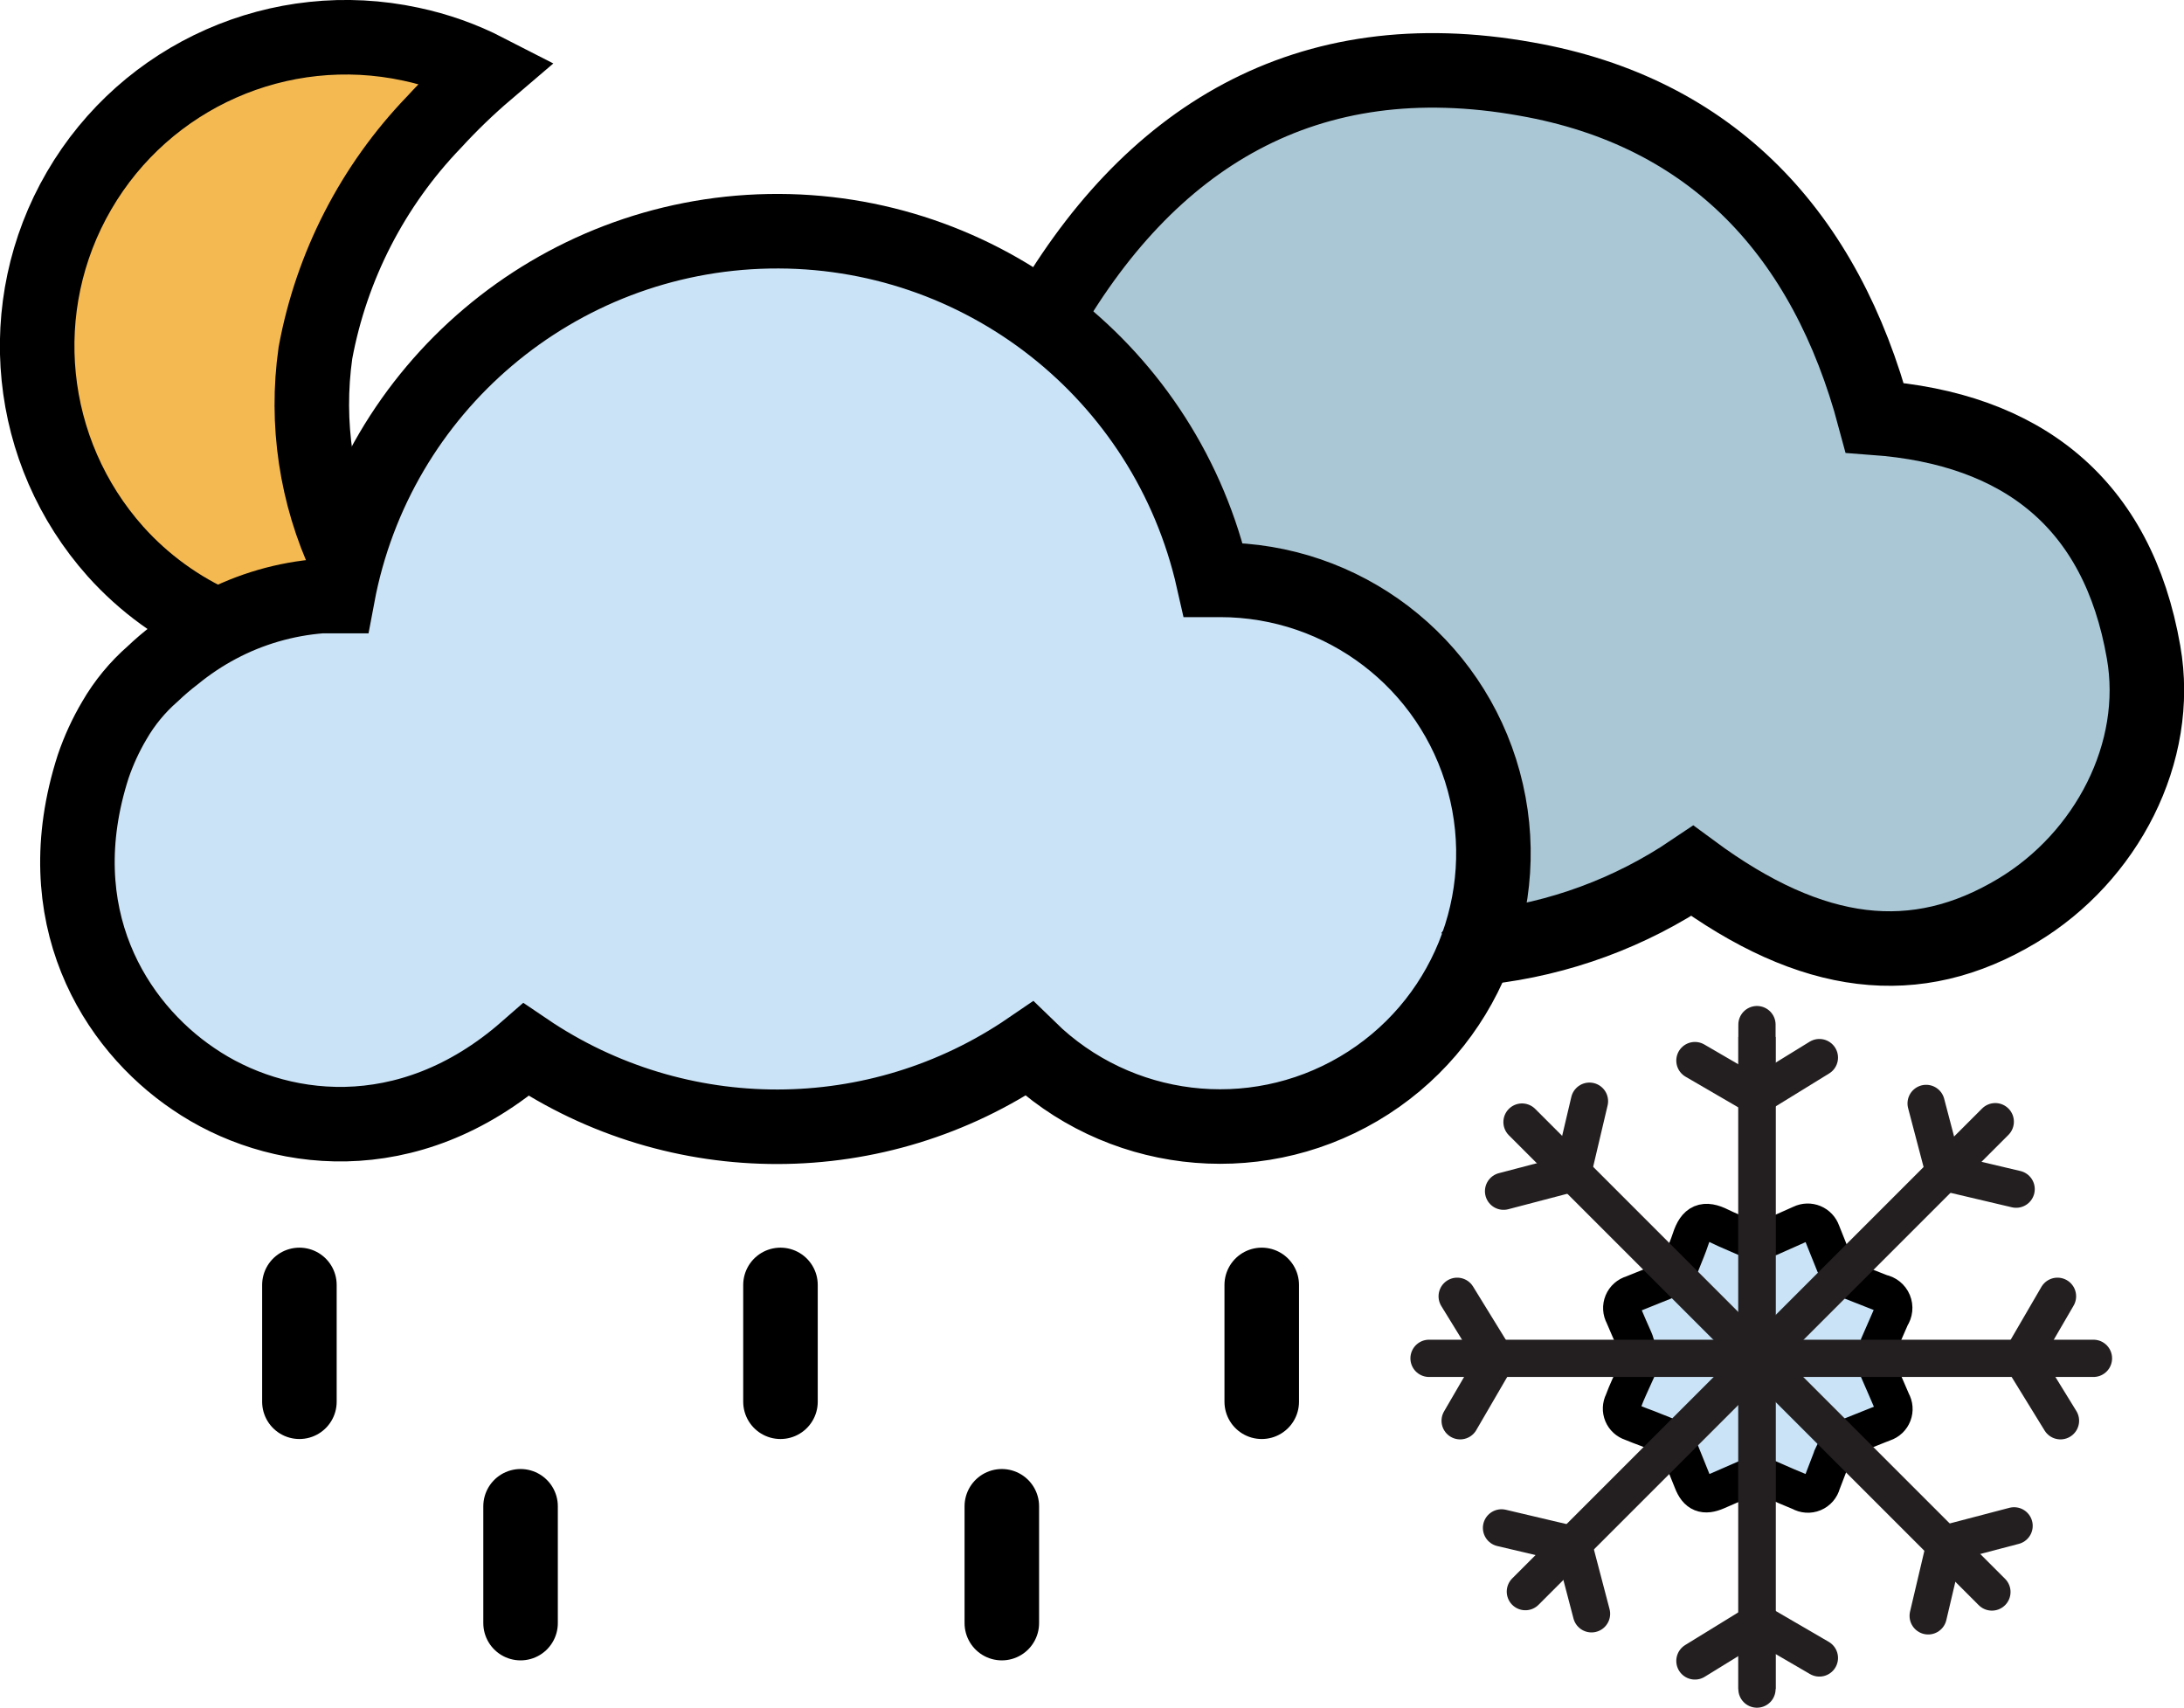
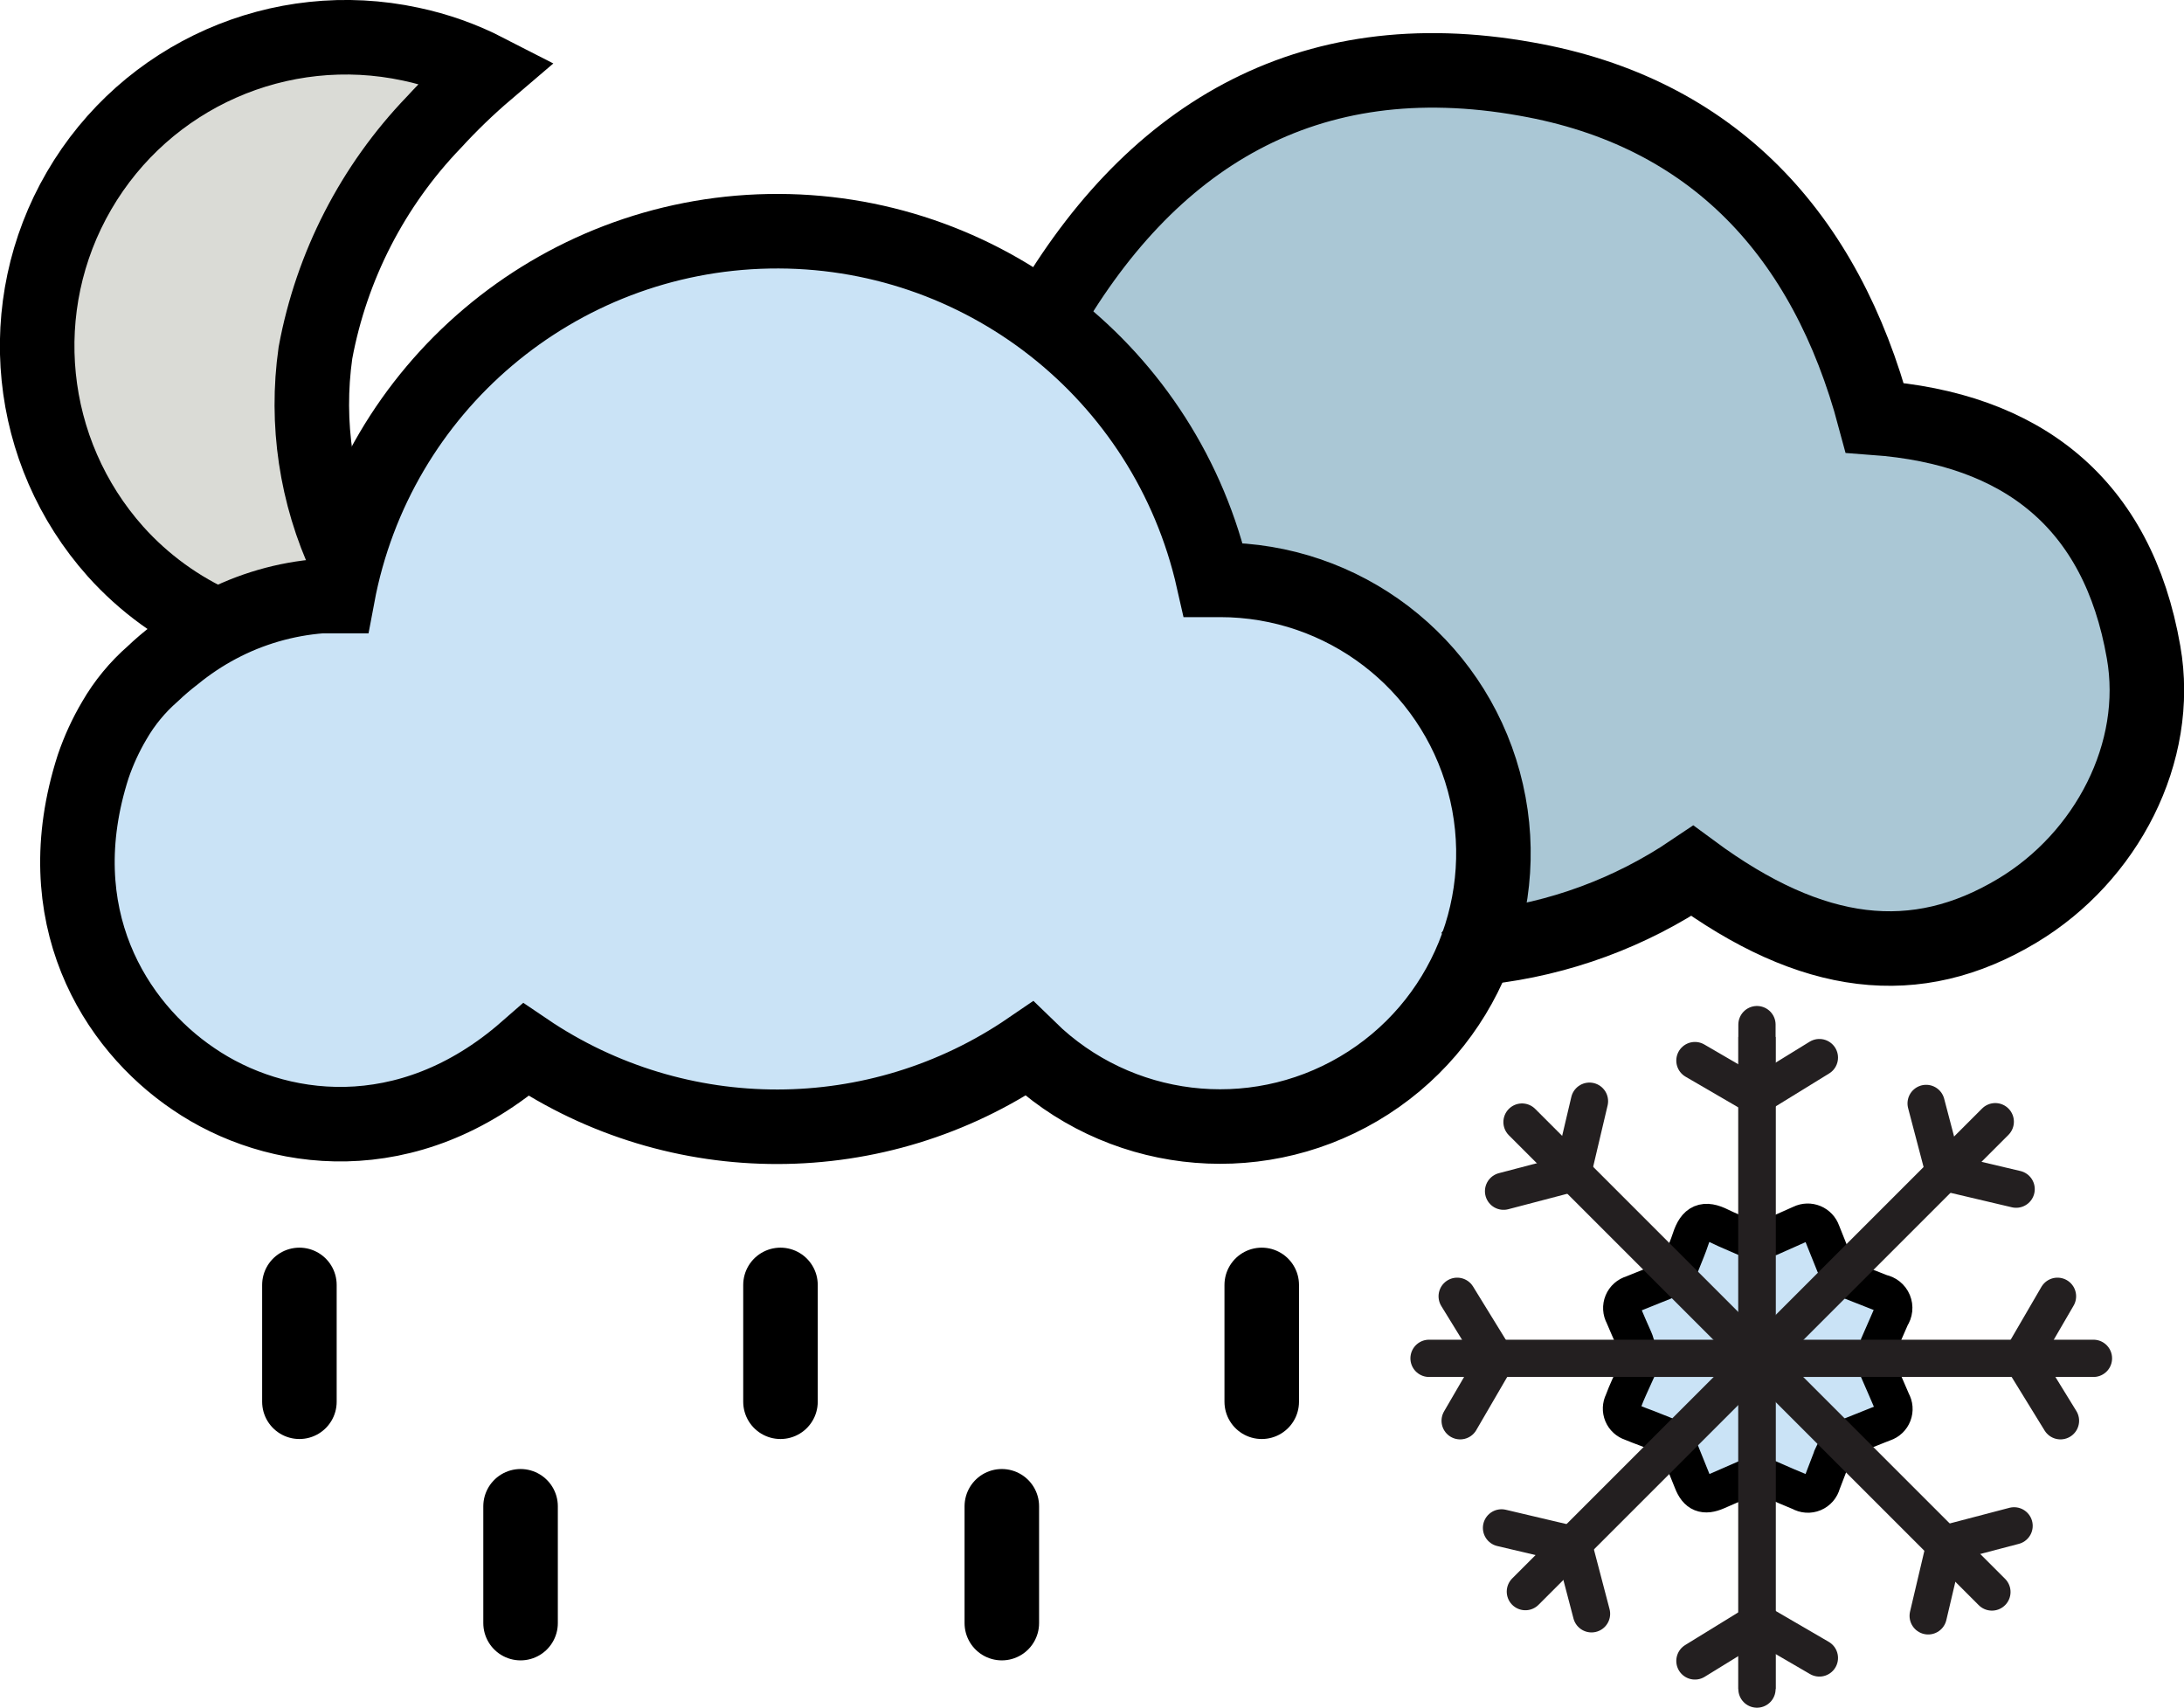
<svg xmlns="http://www.w3.org/2000/svg" viewBox="0 0 117.22 91.65">
  <defs>
-     <style>.cls-1{fill:#cae3f6;}.cls-2{fill:#f5b952;}.cls-3{fill:#aac7d5;}.cls-4,.cls-5,.cls-6,.cls-7,.cls-8{fill:none;stroke-miterlimit:10;}.cls-4,.cls-5,.cls-6{stroke:#000;}.cls-4,.cls-5{stroke-width:4px;}.cls-5,.cls-8{stroke-linecap:round;}.cls-6,.cls-7,.cls-8{stroke-width:2px;}.cls-7,.cls-8{stroke:#231f20;}</style>
+     <style>.cls-1{fill:#cae3f6;}.cls-2{fill:#dadbd6;}.cls-3{fill:#aac7d5;}.cls-4,.cls-5,.cls-6,.cls-7,.cls-8{fill:none;stroke-miterlimit:10;}.cls-4,.cls-5,.cls-6{stroke:#000;}.cls-4,.cls-5{stroke-width:4px;}.cls-5,.cls-8{stroke-linecap:round;}.cls-6,.cls-7,.cls-8{stroke-width:2px;}.cls-7,.cls-8{stroke:#231f20;}</style>
  </defs>
  <g id="Layer_2" data-name="Layer 2">
    <g id="Layer_1-2" data-name="Layer 1">
      <path class="cls-1" d="M101.55,75.11c-.21-.51-.44-1-.67-1.55V72l.62-1.43a.81.81,0,0,0-.53-1.26c-.47-.19-.94-.38-1.45-.57L98.4,67.6,97.76,66a.79.79,0,0,0-1.09-.44c-.28.11-.55.24-.83.36l-.72.32H93.54c-.42-.18-.82-.33-1.2-.52-.87-.44-1.31-.23-1.6.65-.13.41-.3.8-.47,1.23l-1.12,1.12-1.54.61a.79.79,0,0,0-.47,1.14c.18.43.38.87.57,1.3,0,.07.05.14.08.22l0,1.58c-.24.54-.47,1-.68,1.57a.77.77,0,0,0,.45,1.08l.85.33.78.31,1.06,1.08.58,1.45c.26.66.64.82,1.31.53l1.4-.61h1.56l.8.34.74.32a.79.79,0,0,0,1.15-.48l.51-1.33.1-.23,1.09-1.09,1.3-.51.31-.13A.77.77,0,0,0,101.55,75.11Z" />
      <path class="cls-2" d="M18.58,30.42a19.63,19.63,0,0,1-1.65-11.06A24.25,24.25,0,0,1,23.29,7a33.66,33.66,0,0,1,2.84-2.74,16.28,16.28,0,0,0-4.08-1.45A16.57,16.57,0,0,0,6.2,30.05a16.23,16.23,0,0,0,5.51,4.05" />
      <path class="cls-3" d="M78.5,51.76a1.23,1.23,0,0,1,.77-.46,25.05,25.05,0,0,0,11.14-4.11c6.44,4.75,12,5.41,17.45,2.13,4.78-2.85,7.7-8.49,6.76-13.84-1.38-8-6.52-12-14.43-12.58C97.55,13.06,91.52,6.48,81.48,4.69c-11.75-2.1-20.3,3.05-26,13.23" />
      <path class="cls-1" d="M65.05,31.57l-.35,0a24,24,0,0,0-47,.87c-.29,0-.58,0-.87,0a14,14,0,0,0-5.53,1.59,14.44,14.44,0,0,0-2.36,1.57,14.21,14.21,0,0,0-1.17,1.05A10.26,10.26,0,0,0,5.7,39.2a13.49,13.49,0,0,0-1.13,2.4C2,49.55,5.73,55.51,10,58.36s11.5,4,17.85-1.57a24,24,0,0,0,27,0A14.67,14.67,0,1,0,65.05,31.57Z" />
      <path class="cls-4" d="M18.58,30a19.63,19.63,0,0,1-1.65-11.06A24.21,24.21,0,0,1,23.29,6.56a32.14,32.14,0,0,1,2.84-2.74,16.28,16.28,0,0,0-4.08-1.45A16.57,16.57,0,0,0,6.2,29.6a16.23,16.23,0,0,0,5.51,4" />
      <path class="cls-4" d="M78.93,51.31a1.29,1.29,0,0,1,.77-.47,24.84,24.84,0,0,0,11.13-4.1c6.44,4.75,12,5.41,17.45,2.13C113.06,46,116,40.38,115.05,35c-1.39-8-6.53-12-14.43-12.58C98,12.61,91.94,6,81.9,4.24c-11.74-2.1-20.29,3.05-26,13.23" />
      <path class="cls-4" d="M65.48,31.12l-.36,0a24,24,0,0,0-47,.87l-.87,0a14.06,14.06,0,0,0-5.52,1.6,14.44,14.44,0,0,0-2.36,1.57,14.06,14.06,0,0,0-1.17,1,9.89,9.89,0,0,0-2.06,2.5A13.24,13.24,0,0,0,5,41.14c-2.57,8,1.16,13.91,5.38,16.76,4.38,3,11.5,4,17.86-1.56a24,24,0,0,0,27-.05A14.67,14.67,0,1,0,65.48,31.12Z" />
      <line class="cls-5" x1="67.72" y1="68.96" x2="67.72" y2="75.23" />
      <line class="cls-5" x1="41.89" y1="68.96" x2="41.89" y2="75.23" />
      <line class="cls-5" x1="16.07" y1="68.96" x2="16.07" y2="75.23" />
      <line class="cls-5" x1="53.77" y1="80.84" x2="53.77" y2="87.11" />
      <line class="cls-5" x1="27.94" y1="80.84" x2="27.94" y2="87.11" />
      <path class="cls-6" d="M101.55,75.23c-.21-.51-.44-1-.67-1.54V72.08l.62-1.42a.82.82,0,0,0-.53-1.27l-1.45-.57-1.11-1.1c-.23-.56-.43-1.09-.64-1.6a.79.79,0,0,0-1.09-.45l-.83.37-.72.32H93.54c-.42-.19-.82-.34-1.2-.53-.87-.44-1.31-.23-1.6.66-.13.4-.3.79-.47,1.22l-1.12,1.12-1.54.62a.78.78,0,0,0-.47,1.13c.18.44.38.87.57,1.31a1.77,1.77,0,0,1,.08.22l0,1.57c-.24.54-.47,1-.68,1.57a.77.77,0,0,0,.45,1.08c.28.12.56.22.85.33l.78.31,1.06,1.09.58,1.44c.26.67.64.82,1.31.53l1.4-.61h1.56l.8.35.74.31a.78.78,0,0,0,1.15-.48l.51-1.33c0-.05.05-.11.1-.22L99.51,77l1.3-.52.31-.12A.78.78,0,0,0,101.55,75.23Z" />
      <line class="cls-7" x1="94.3" y1="55.65" x2="94.3" y2="90.65" />
      <line class="cls-8" x1="94.3" y1="54.99" x2="94.3" y2="90.65" />
      <polyline class="cls-8" points="90.97 56.92 94.27 58.84 97.65 56.76" />
      <polyline class="cls-8" points="97.65 88.98 94.35 87.06 90.97 89.14" />
      <line class="cls-8" x1="81.69" y1="60.22" x2="106.91" y2="85.44" />
      <polyline class="cls-8" points="80.7 63.93 84.4 62.96 85.31 59.1" />
      <polyline class="cls-8" points="108.1 81.89 104.4 82.86 103.49 86.72" />
      <line class="cls-8" x1="107.09" y1="60.2" x2="81.87" y2="85.42" />
      <polyline class="cls-8" points="103.38 59.22 104.35 62.91 108.21 63.82" />
      <polyline class="cls-8" points="85.42 86.61 84.45 82.91 80.59 82" />
      <line class="cls-8" x1="112.36" y1="72.9" x2="76.7" y2="72.9" />
      <polyline class="cls-8" points="110.43 69.57 108.51 72.87 110.59 76.25" />
      <polyline class="cls-8" points="78.37 76.25 80.29 72.95 78.21 69.57" />
    </g>
  </g>
</svg>
